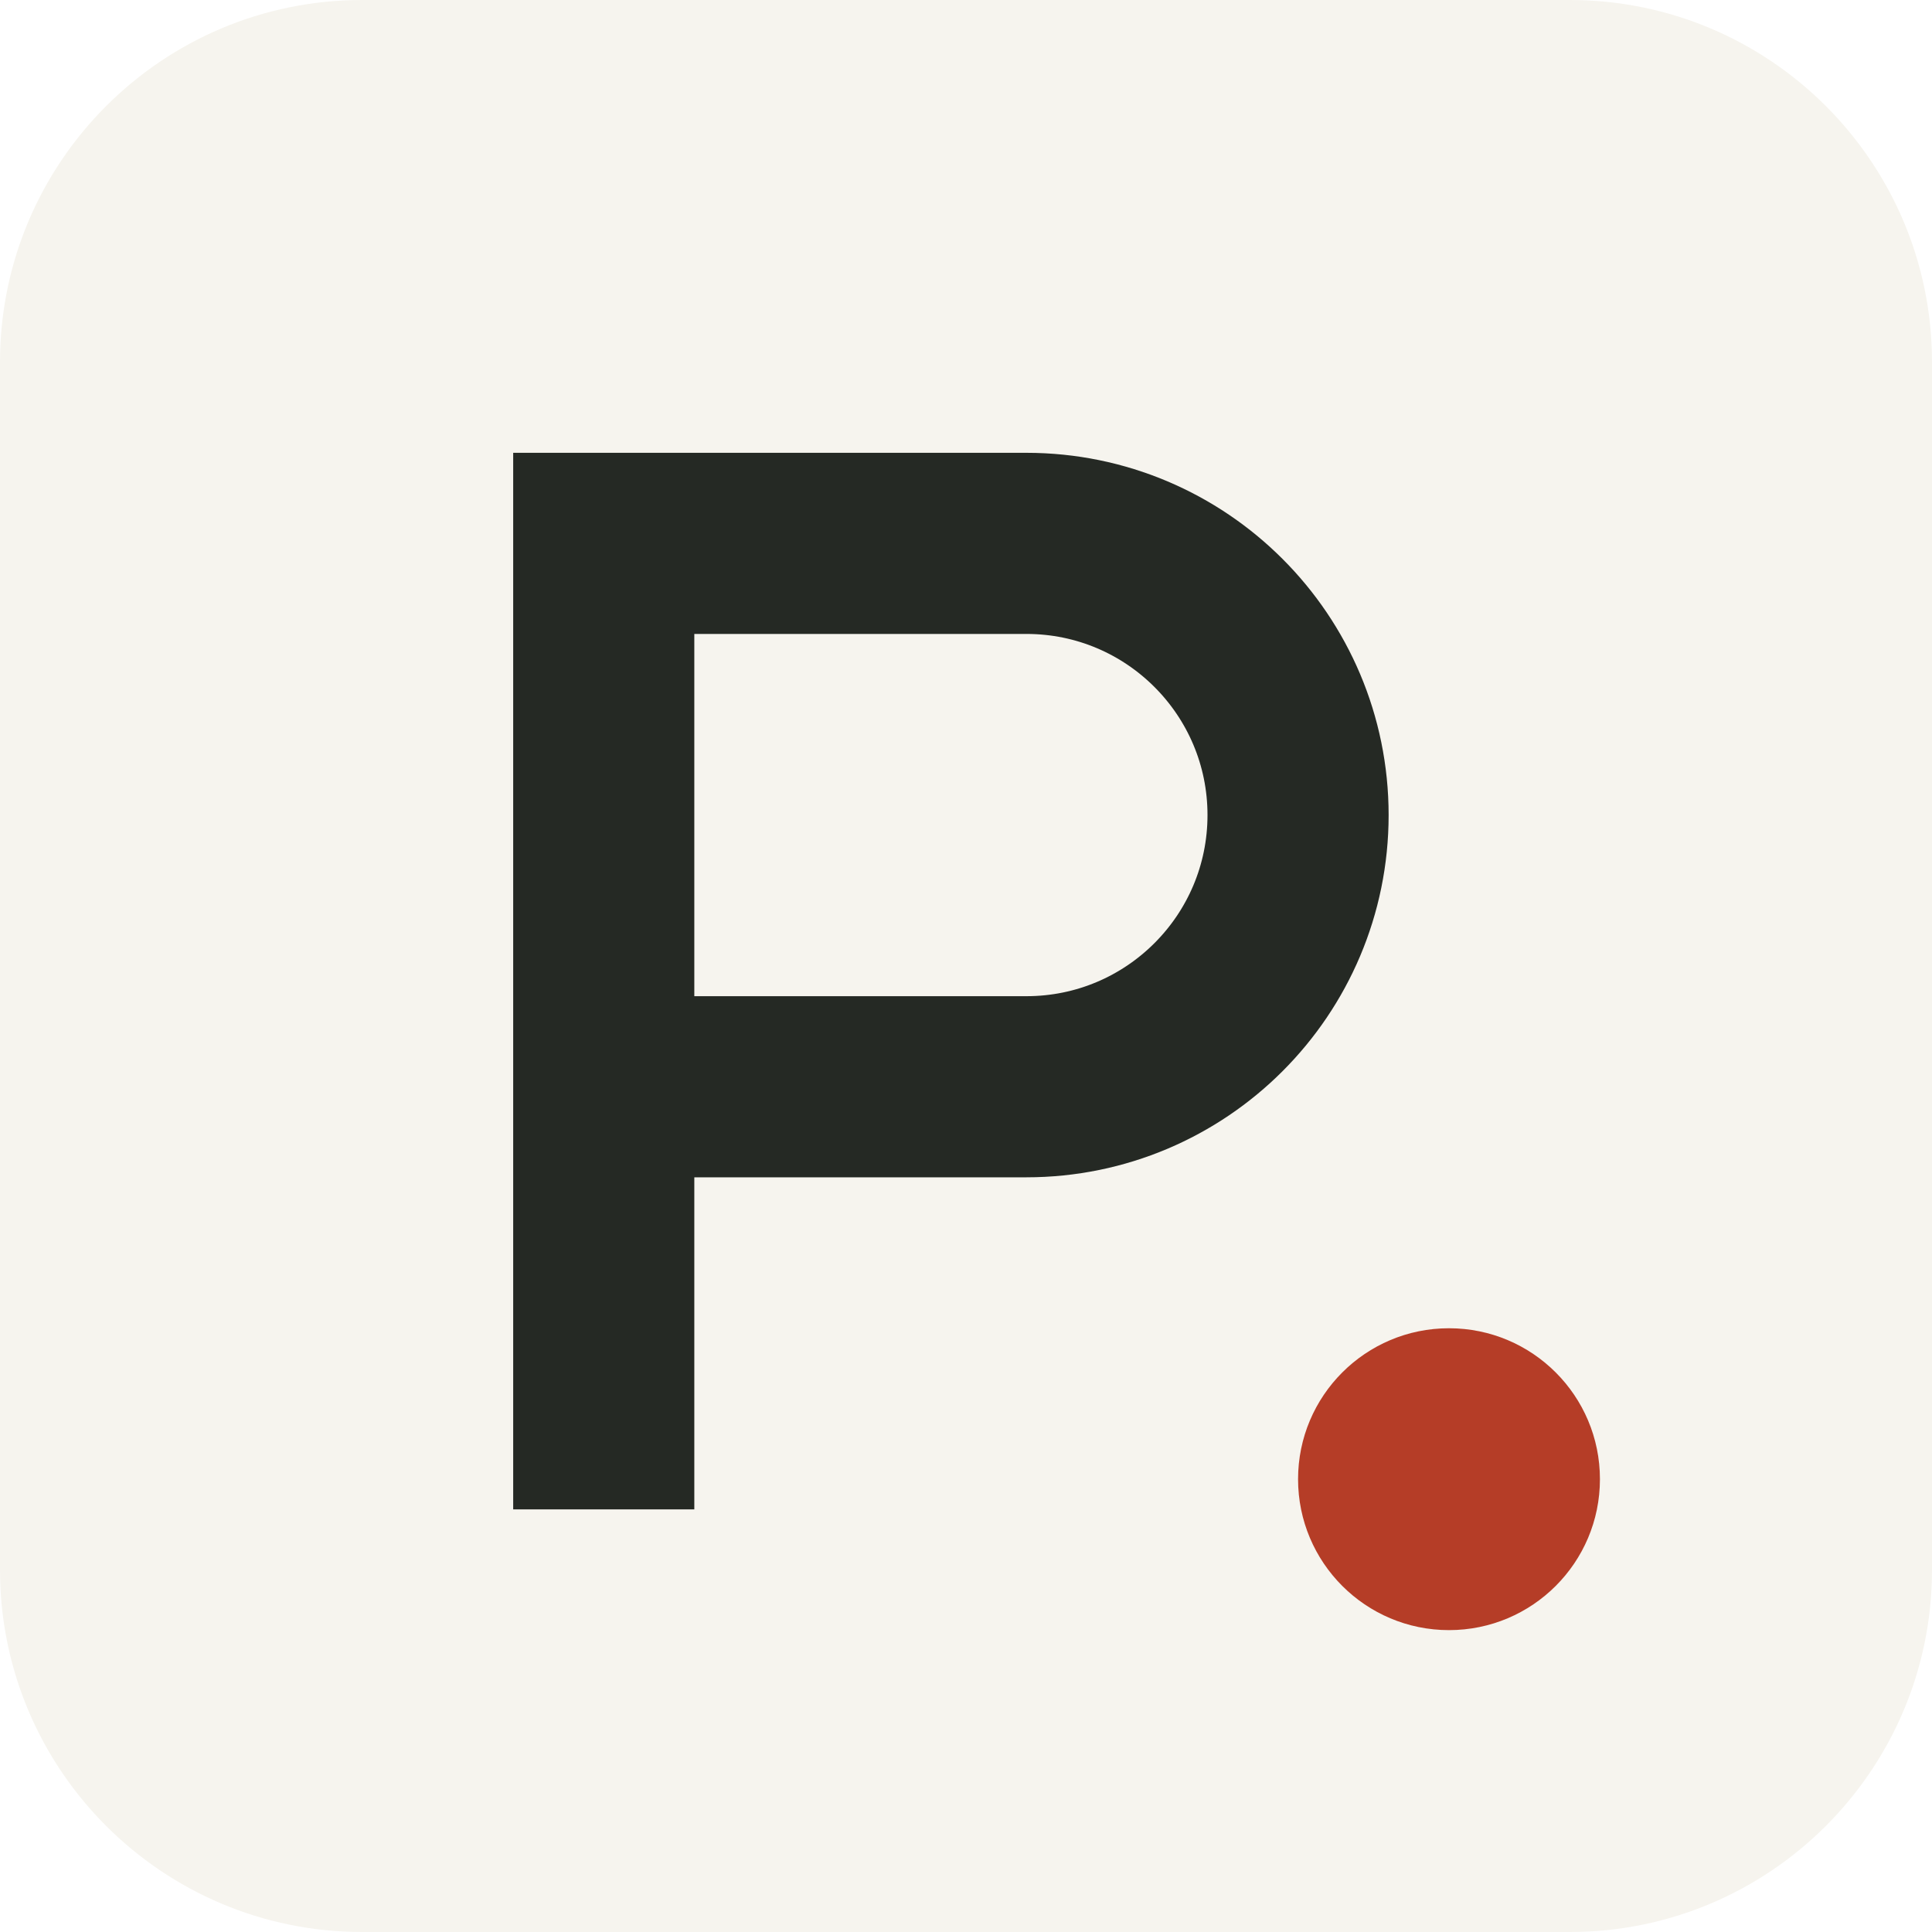
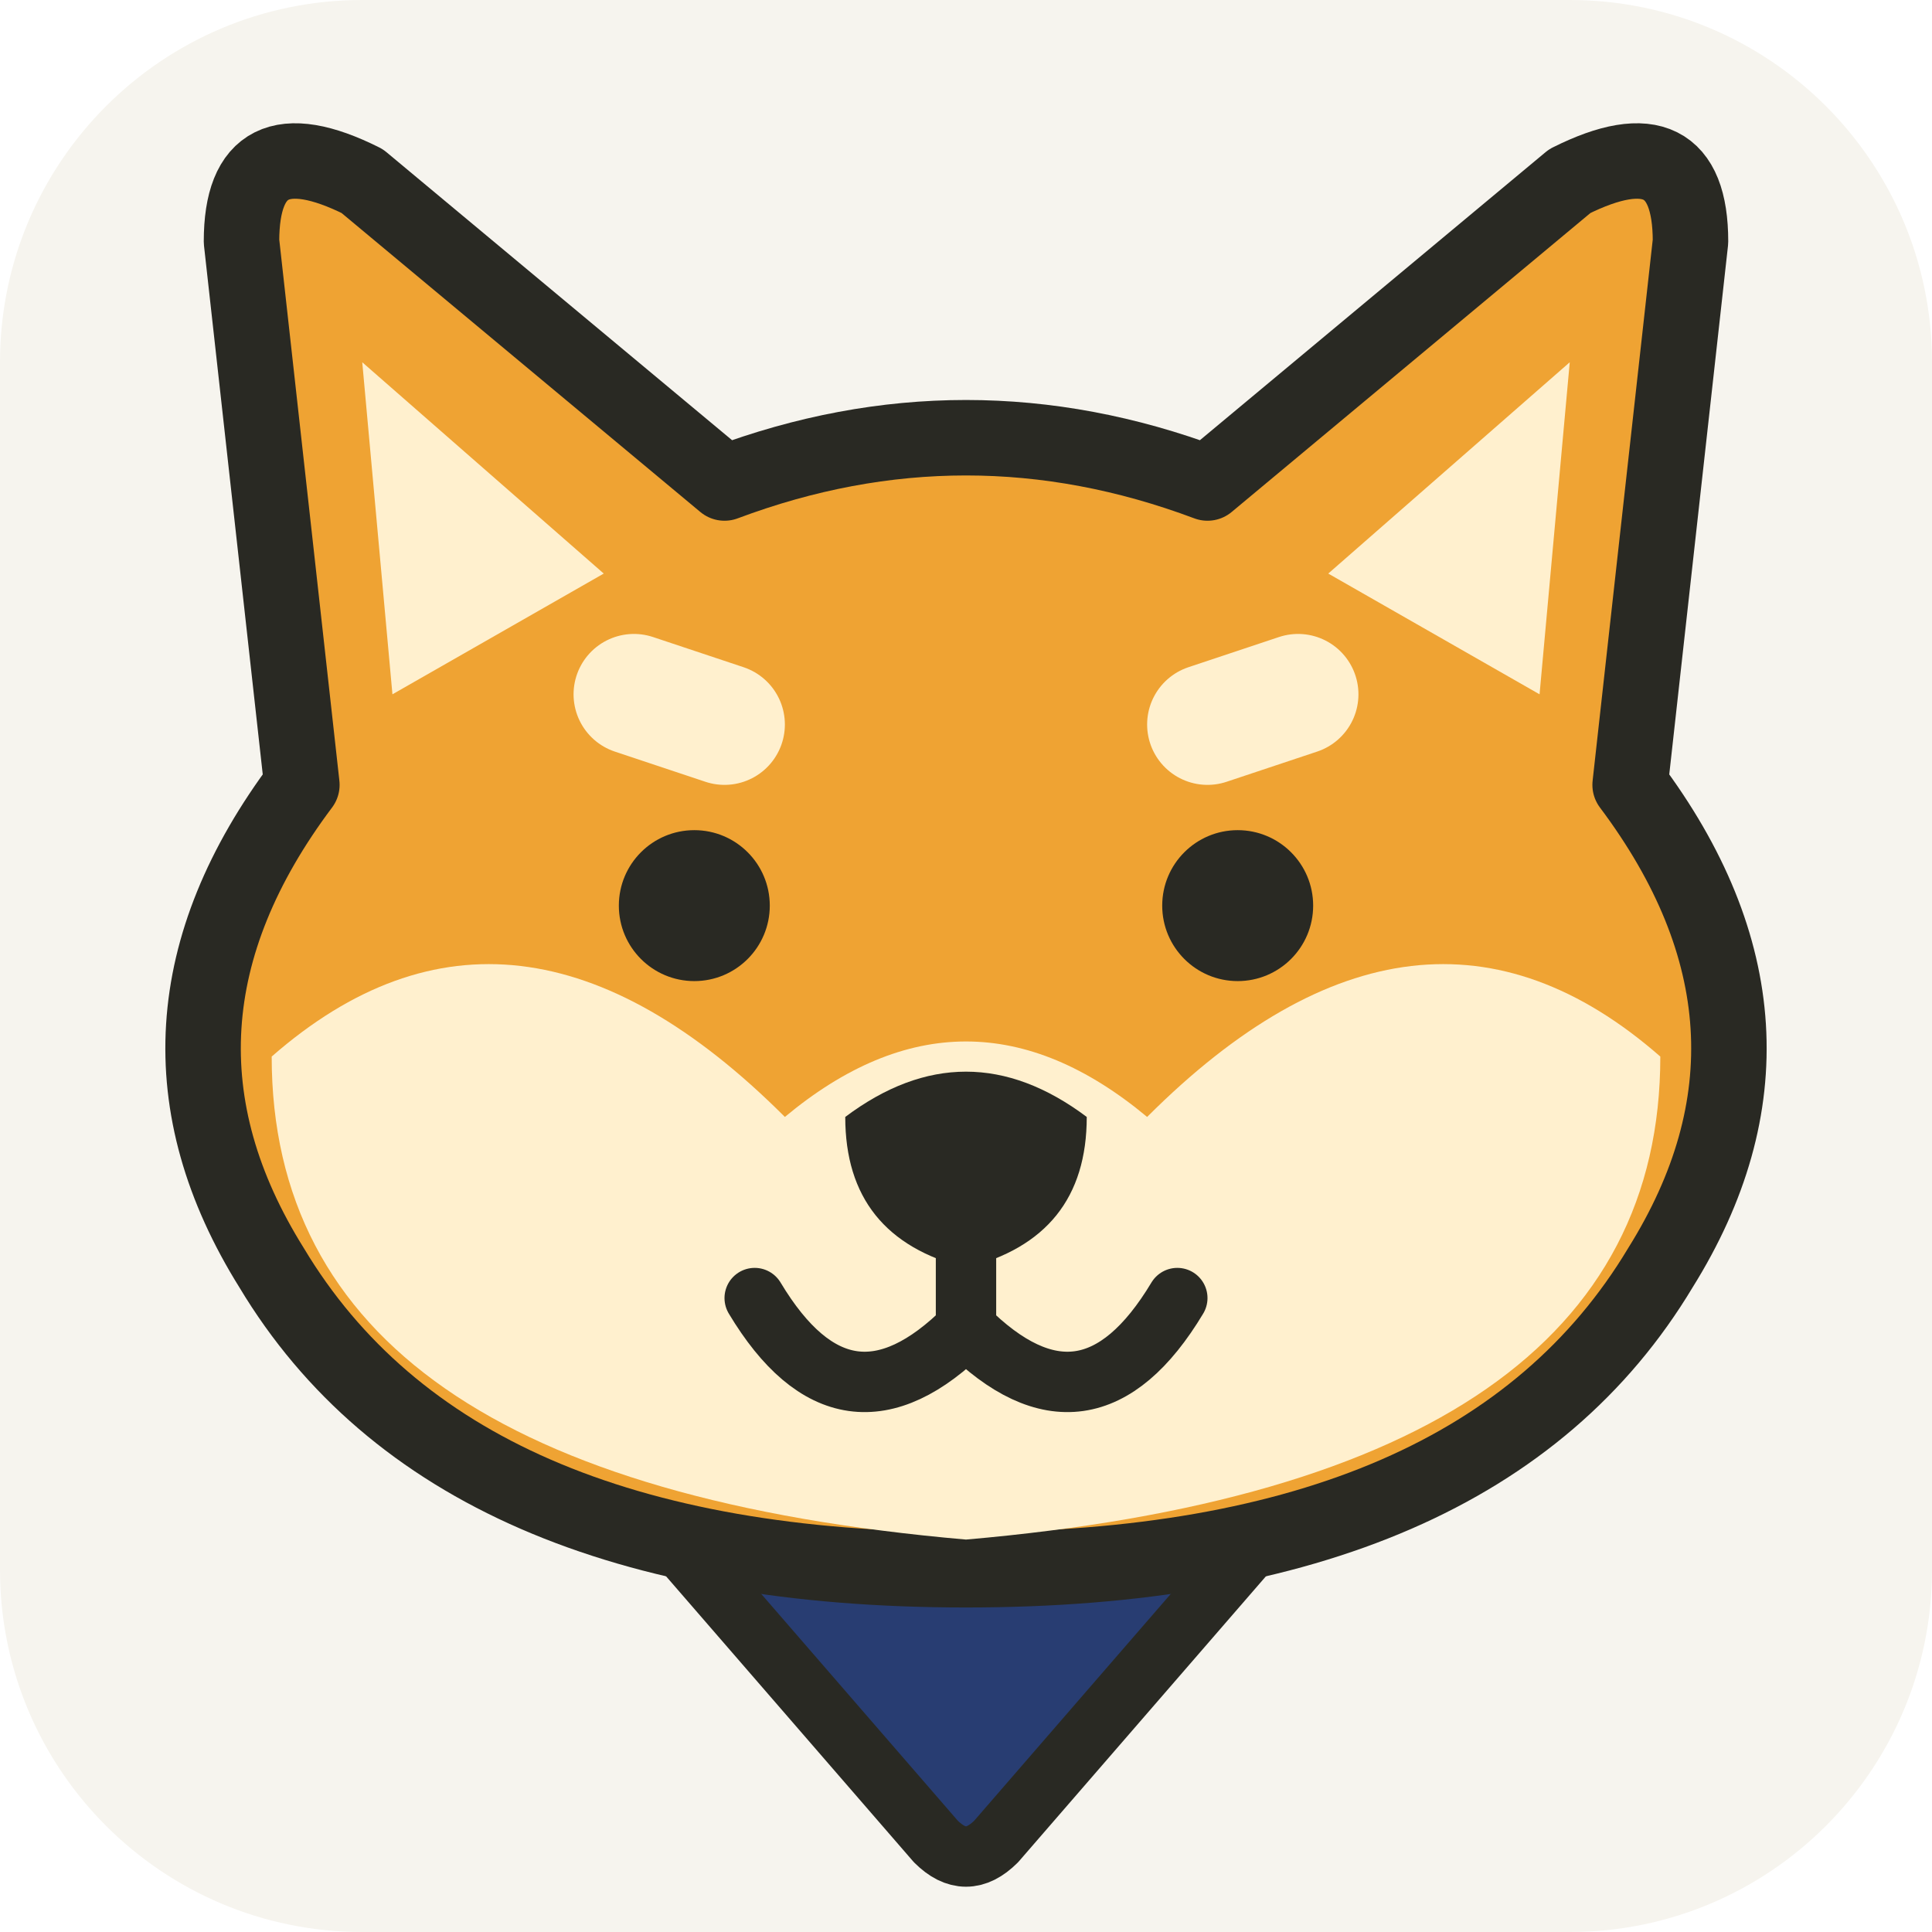
- <svg xmlns="http://www.w3.org/2000/svg" viewBox="0 0 64 64">
+ <svg xmlns="http://www.w3.org/2000/svg" viewBox="0 0 64 64" role="img" aria-labelledby="title">
  <rect width="64" height="64" rx="12" fill="#f6f4ee" />
-   <path d="M20 50V18h14a9 9 0 0 1 0 18H20" fill="none" stroke="#252924" stroke-width="6" />
-   <circle cx="48" cy="49" r="5" fill="#b53d27" />
+   <path d="M18 46h28L33 61q-1 1-2 0Z" fill="#283d72" stroke="#292923" stroke-width="2" stroke-linejoin="round" />
+   <path d="M10 26 8 8q0-4 4-2l12 10q8-3 16 0L52 6q4-2 4 2l-2 18q6 8 1 16-6 10-23 10T9 42q-5-8 1-16Z" fill="#efa333" stroke="#292923" stroke-width="2.5" stroke-linejoin="round" />
+   <path d="m12 12 8 7-7 4Zm40 0-8 7 7 4Z" fill="#fff0ce" />
+   <path d="M9 35q8-7 17 2 6-5 12 0 9-9 17-2 0 14-23 16Q9 49 9 35Z" fill="#fff0ce" />
+   <path d="m21 23 3 1m16 0 3-1" stroke="#fff0ce" stroke-width="4" stroke-linecap="round" />
+   <g fill="#292923">
+     <circle cx="23" cy="30" r="2.5" />
+     <circle cx="41" cy="30" r="2.5" />
+     <path d="M28 37q4-3 8 0 0 4-4 5-4-1-4-5Z" />
+   </g>
+   <path d="M32 41v3m-7-1q3 5 7 1 4 4 7-1" fill="none" stroke="#292923" stroke-width="2" stroke-linecap="round" stroke-linejoin="round" />
</svg>
